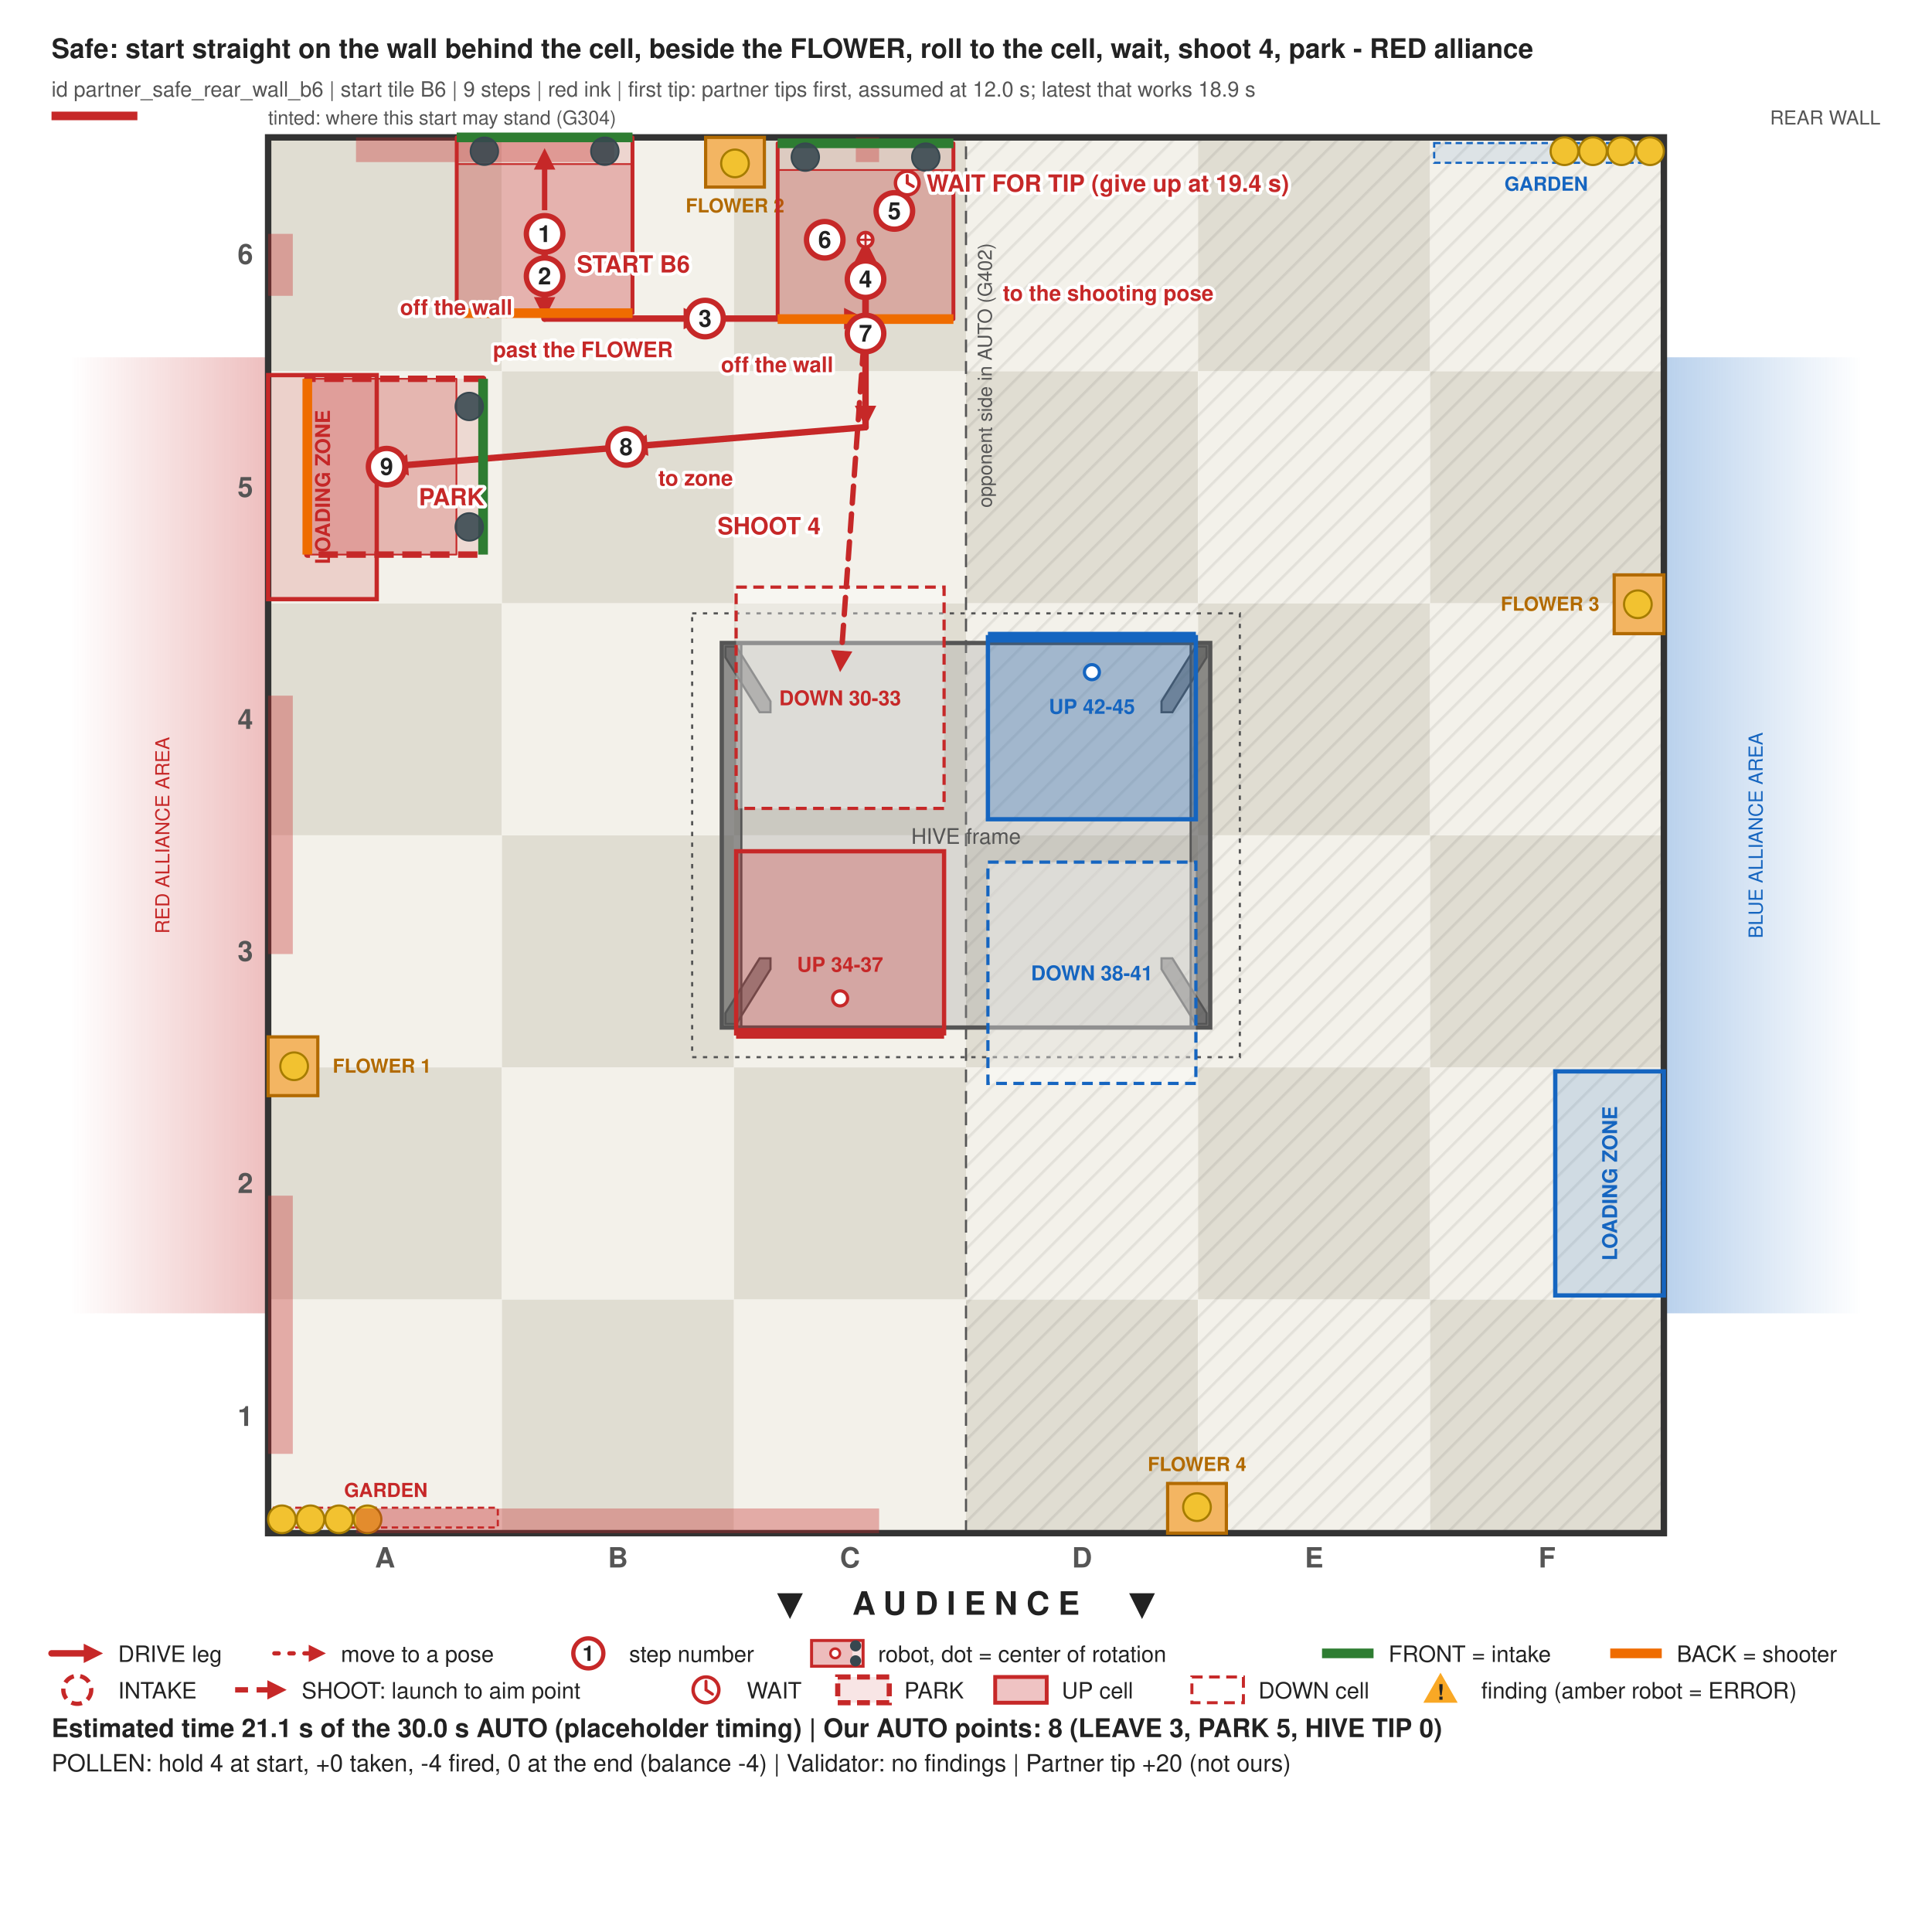
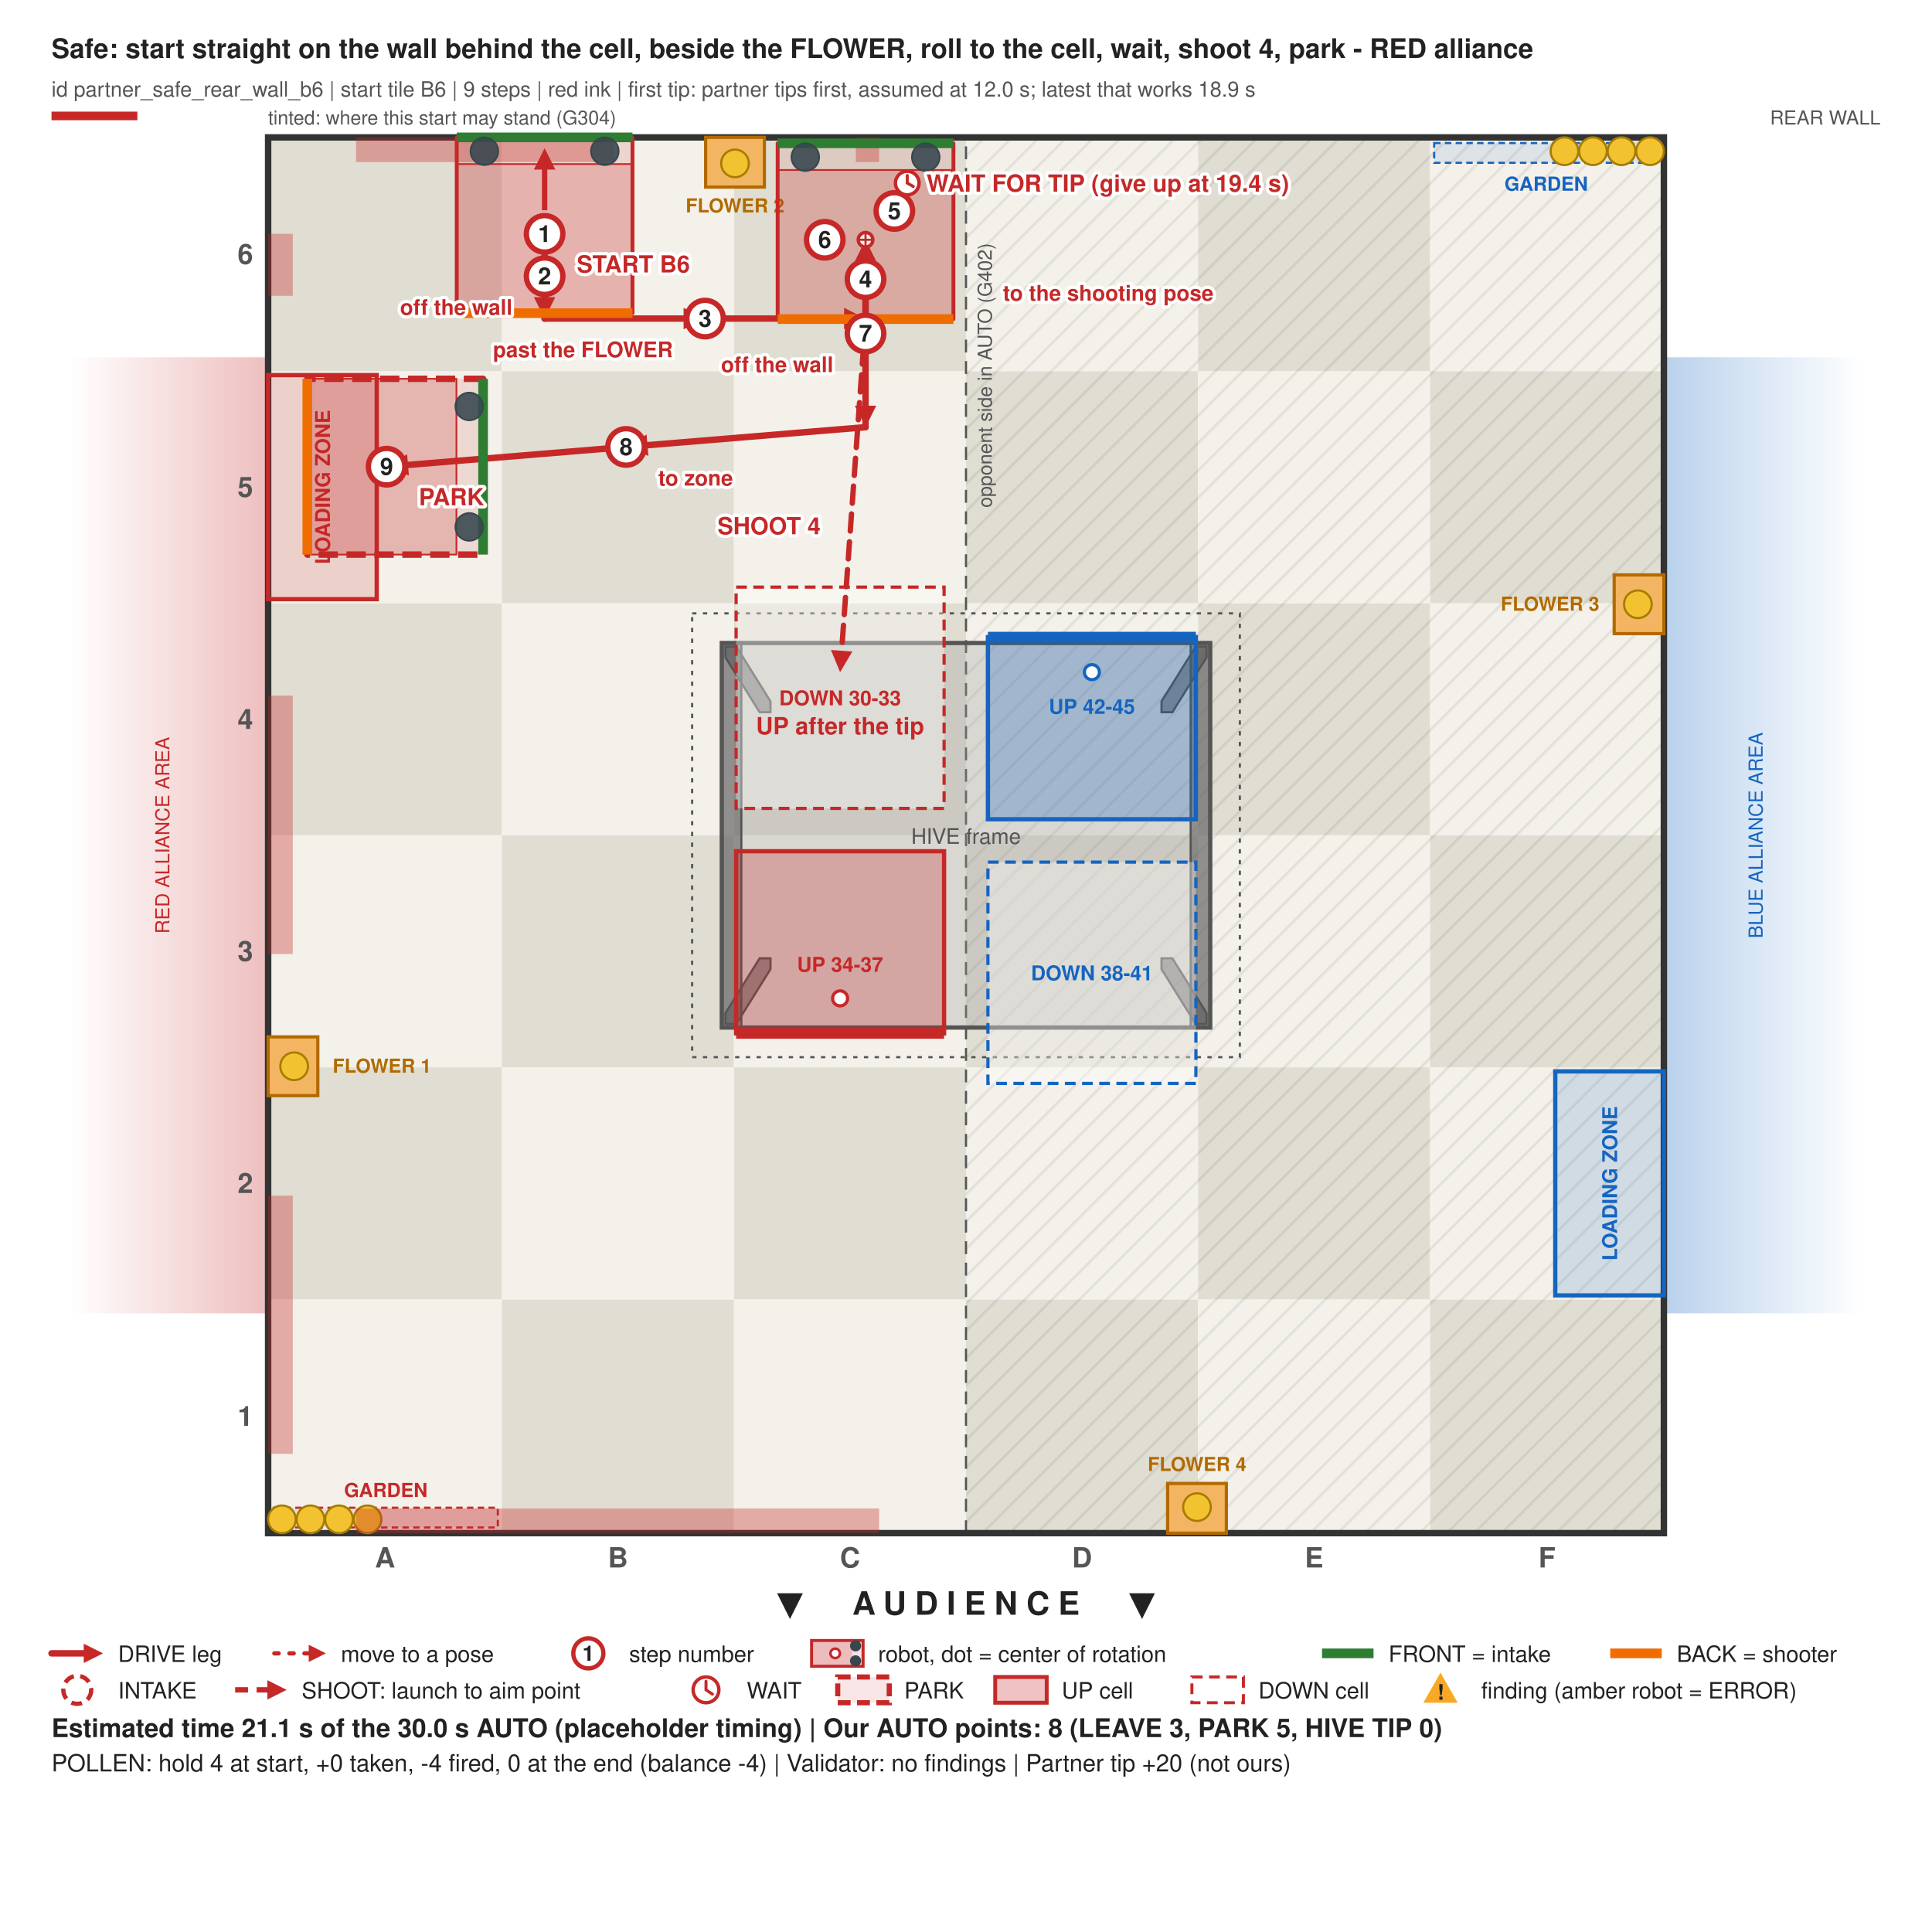
<svg xmlns="http://www.w3.org/2000/svg" viewBox="0 0 900 900" width="900" height="900" role="img" aria-labelledby="svg-title svg-desc" font-family="Helvetica, Arial, sans-serif">
  <defs>
    <linearGradient id="area-red" x1="1" y1="0" x2="0" y2="0">
      <stop offset="0" stop-color="#c62828" stop-opacity="0.30" />
      <stop offset="1" stop-color="#c62828" stop-opacity="0" />
    </linearGradient>
    <linearGradient id="area-blue" x1="0" y1="0" x2="1" y2="0">
      <stop offset="0" stop-color="#1565c0" stop-opacity="0.30" />
      <stop offset="1" stop-color="#1565c0" stop-opacity="0" />
    </linearGradient>
    <pattern id="opponent-hatch" width="9" height="9" patternUnits="userSpaceOnUse" patternTransform="rotate(45)">
      <line x1="0" y1="0" x2="0" y2="9" stroke="#000000" stroke-opacity="0.07" stroke-width="2.5" />
    </pattern>
  </defs>
  <rect id="background" x="0" y="0" width="900" height="900" fill="#ffffff" />
  <text id="title" x="24" y="27" font-size="12.57" font-weight="bold" fill="#222222">Safe: start straight on the wall behind the cell, beside the FLOWER, roll to the cell, wait, shoot 4, park - RED alliance</text>
  <text id="subtitle" x="24" y="45" font-size="9.8" fill="#555555">id partner_safe_rear_wall_b6  |  start tile B6  |  9 steps  |  red ink  |  first tip: partner tips first, assumed at 12.0 s; latest that works 18.9 s</text>
  <rect x="24" y="52" width="40" height="4" fill="#c62828" />
  <g id="field">
    <rect class="alliance-area" data-alliance="RED" x="32.9" y="166.43" width="92" height="445.37" fill="url(#area-red)" />
    <rect class="alliance-area" data-alliance="BLUE" x="775.1" y="166.43" width="92" height="445.37" fill="url(#area-blue)" />
    <text x="78.9" y="389.12" font-size="9" fill="#c62828" text-anchor="middle" transform="rotate(-90 78.9 389.12)">RED ALLIANCE AREA</text>
    <text x="821.1" y="389.12" font-size="9" fill="#1565c0" text-anchor="middle" transform="rotate(-90 821.1 389.12)">BLUE ALLIANCE AREA</text>
    <rect class="tile" data-tile="A1" x="124.9" y="605.3" width="108.9" height="108.9" fill="#f3f1ea" />
    <rect class="tile" data-tile="A2" x="124.9" y="497.2" width="108.9" height="108.1" fill="#e0ddd2" />
    <rect class="tile" data-tile="A3" x="124.9" y="389.1" width="108.9" height="108.1" fill="#f3f1ea" />
    <rect class="tile" data-tile="A4" x="124.9" y="281" width="108.9" height="108.1" fill="#e0ddd2" />
    <rect class="tile" data-tile="A5" x="124.9" y="172.9" width="108.9" height="108.1" fill="#f3f1ea" />
    <rect class="tile" data-tile="A6" x="124.9" y="64" width="108.9" height="108.9" fill="#e0ddd2" />
    <rect class="tile" data-tile="B1" x="233.8" y="605.3" width="108.1" height="108.9" fill="#e0ddd2" />
    <rect class="tile" data-tile="B2" x="233.8" y="497.2" width="108.1" height="108.1" fill="#f3f1ea" />
    <rect class="tile" data-tile="B3" x="233.8" y="389.1" width="108.1" height="108.1" fill="#e0ddd2" />
    <rect class="tile" data-tile="B4" x="233.8" y="281" width="108.1" height="108.1" fill="#f3f1ea" />
    <rect class="tile" data-tile="B5" x="233.8" y="172.9" width="108.1" height="108.1" fill="#e0ddd2" />
    <rect class="tile" data-tile="B6" x="233.8" y="64" width="108.1" height="108.9" fill="#f3f1ea" />
    <rect class="tile" data-tile="C1" x="341.9" y="605.3" width="108.1" height="108.9" fill="#f3f1ea" />
    <rect class="tile" data-tile="C2" x="341.9" y="497.2" width="108.1" height="108.1" fill="#e0ddd2" />
    <rect class="tile" data-tile="C3" x="341.9" y="389.1" width="108.1" height="108.1" fill="#f3f1ea" />
    <rect class="tile" data-tile="C4" x="341.9" y="281" width="108.1" height="108.1" fill="#e0ddd2" />
    <rect class="tile" data-tile="C5" x="341.9" y="172.9" width="108.1" height="108.1" fill="#f3f1ea" />
    <rect class="tile" data-tile="C6" x="341.9" y="64" width="108.1" height="108.9" fill="#e0ddd2" />
    <rect class="tile" data-tile="D1" x="450" y="605.3" width="108.1" height="108.9" fill="#e0ddd2" />
    <rect class="tile" data-tile="D2" x="450" y="497.2" width="108.1" height="108.1" fill="#f3f1ea" />
    <rect class="tile" data-tile="D3" x="450" y="389.1" width="108.1" height="108.1" fill="#e0ddd2" />
    <rect class="tile" data-tile="D4" x="450" y="281" width="108.1" height="108.1" fill="#f3f1ea" />
    <rect class="tile" data-tile="D5" x="450" y="172.9" width="108.1" height="108.1" fill="#e0ddd2" />
    <rect class="tile" data-tile="D6" x="450" y="64" width="108.1" height="108.9" fill="#f3f1ea" />
    <rect class="tile" data-tile="E1" x="558.1" y="605.3" width="108.1" height="108.9" fill="#f3f1ea" />
    <rect class="tile" data-tile="E2" x="558.1" y="497.2" width="108.1" height="108.1" fill="#e0ddd2" />
    <rect class="tile" data-tile="E3" x="558.1" y="389.1" width="108.1" height="108.1" fill="#f3f1ea" />
    <rect class="tile" data-tile="E4" x="558.1" y="281" width="108.1" height="108.1" fill="#e0ddd2" />
    <rect class="tile" data-tile="E5" x="558.1" y="172.9" width="108.1" height="108.1" fill="#f3f1ea" />
    <rect class="tile" data-tile="E6" x="558.1" y="64" width="108.1" height="108.9" fill="#e0ddd2" />
    <rect class="tile" data-tile="F1" x="666.2" y="605.3" width="108.9" height="108.9" fill="#e0ddd2" />
    <rect class="tile" data-tile="F2" x="666.2" y="497.2" width="108.9" height="108.1" fill="#f3f1ea" />
    <rect class="tile" data-tile="F3" x="666.2" y="389.1" width="108.9" height="108.1" fill="#e0ddd2" />
    <rect class="tile" data-tile="F4" x="666.2" y="281" width="108.9" height="108.1" fill="#f3f1ea" />
    <rect class="tile" data-tile="F5" x="666.2" y="172.9" width="108.9" height="108.1" fill="#e0ddd2" />
    <rect class="tile" data-tile="F6" x="666.2" y="64" width="108.9" height="108.9" fill="#f3f1ea" />
    <rect id="opponent-side" x="450" y="64" width="325.1" height="650.2" fill="url(#opponent-hatch)" />
    <line id="side-line" x1="450" y1="714.2" x2="450" y2="64" stroke="#555555" stroke-width="1" stroke-dasharray="6 4" />
    <text id="opponent-label" x="462" y="174.86" font-size="9" fill="#555555" text-anchor="middle" transform="rotate(-90 462 174.86)">opponent side in AUTO (G402)</text>
    <text class="tile-label" x="179.35" y="730.2" font-size="13" font-weight="bold" text-anchor="middle" fill="#555555">A</text>
    <text class="tile-label" x="287.85" y="730.2" font-size="13" font-weight="bold" text-anchor="middle" fill="#555555">B</text>
    <text class="tile-label" x="395.95" y="730.2" font-size="13" font-weight="bold" text-anchor="middle" fill="#555555">C</text>
    <text class="tile-label" x="504.05" y="730.2" font-size="13" font-weight="bold" text-anchor="middle" fill="#555555">D</text>
    <text class="tile-label" x="612.15" y="730.2" font-size="13" font-weight="bold" text-anchor="middle" fill="#555555">E</text>
    <text class="tile-label" x="720.65" y="730.2" font-size="13" font-weight="bold" text-anchor="middle" fill="#555555">F</text>
    <text class="tile-label" x="117.9" y="664.25" font-size="13" font-weight="bold" text-anchor="end" fill="#555555">1</text>
    <text class="tile-label" x="117.9" y="555.75" font-size="13" font-weight="bold" text-anchor="end" fill="#555555">2</text>
    <text class="tile-label" x="117.9" y="447.65" font-size="13" font-weight="bold" text-anchor="end" fill="#555555">3</text>
    <text class="tile-label" x="117.9" y="339.55" font-size="13" font-weight="bold" text-anchor="end" fill="#555555">4</text>
    <text class="tile-label" x="117.9" y="231.45" font-size="13" font-weight="bold" text-anchor="end" fill="#555555">5</text>
    <text class="tile-label" x="117.9" y="122.95" font-size="13" font-weight="bold" text-anchor="end" fill="#555555">6</text>
    <rect id="field-border" x="124.9" y="64" width="650.2" height="650.2" fill="none" stroke="#333333" stroke-width="3" />
  </g>
  <g id="structures">
    <rect id="hive-frame" x="336.23" y="299.53" width="227.54" height="179.14" fill="#9a9a9a" fill-opacity="0.30" stroke="#555555" stroke-width="2" />
    <rect id="hive-keepout" x="322.43" y="285.73" width="255.14" height="206.74" fill="none" stroke="#555555" stroke-width="1" stroke-dasharray="2 3" />
    <g id="hive-solid">
      <polygon class="hive-foot" points="336.23,478.67 345.35,478.67 345.35,299.53 336.23,299.53" fill="#555555" fill-opacity="0.55" stroke="#555555" stroke-width="1" />
      <polygon class="hive-foot" points="554.65,478.67 563.77,478.67 563.77,299.53 554.65,299.53" fill="#555555" fill-opacity="0.55" stroke="#555555" stroke-width="1" />
      <polygon class="hive-foot" points="337.94,477.01 343,477.01 358.92,451.48 358.92,446.42 353.86,446.42 337.94,471.95" fill="#555555" fill-opacity="0.55" stroke="#555555" stroke-width="1" />
      <polygon class="hive-foot" points="337.94,306.25 353.86,331.78 358.92,331.78 358.92,326.72 343,301.19 337.94,301.19" fill="#555555" fill-opacity="0.55" stroke="#555555" stroke-width="1" />
      <polygon class="hive-foot" points="541.08,451.48 557,477.01 562.06,477.01 562.06,471.95 546.14,446.42 541.08,446.42" fill="#555555" fill-opacity="0.55" stroke="#555555" stroke-width="1" />
      <polygon class="hive-foot" points="541.08,331.78 546.14,331.78 562.06,306.25 562.06,301.19 557,301.19 541.08,326.72" fill="#555555" fill-opacity="0.55" stroke="#555555" stroke-width="1" />
    </g>
    <text x="450" y="393.1" font-size="10" fill="#555555" text-anchor="middle">HIVE frame</text>
    <g class="hive" data-alliance="RED">
      <g class="cell cell-down" data-alliance="RED" data-side="REAR">
        <rect x="342.91" y="273.5" width="96.88" height="103.09" fill="#ffffff" fill-opacity="0.35" stroke="#c62828" stroke-width="1.5" stroke-dasharray="5 3" />
        <text x="391.35" y="328.55" font-size="9.5" font-weight="bold" fill="#c62828" text-anchor="middle">DOWN 30-33</text>
+         <text class="cell-cue" x="391.35" y="342.05" font-size="11" font-weight="bold" fill="#c62828" text-anchor="middle">UP after the tip</text>
      </g>
      <g class="cell cell-up" data-alliance="RED" data-side="AUDIENCE">
        <rect x="342.91" y="396.55" width="96.88" height="84.82" fill="#c62828" fill-opacity="0.28" stroke="#c62828" stroke-width="2" />
        <line class="cell-opening" x1="342.91" y1="481.38" x2="439.79" y2="481.38" stroke="#c62828" stroke-width="5" />
        <circle class="aim-point" cx="391.35" cy="465.08" r="3.5" fill="#ffffff" stroke="#c62828" stroke-width="1.5" />
        <text x="391.35" y="452.68" font-size="9.5" font-weight="bold" fill="#c62828" text-anchor="middle">UP 34-37</text>
      </g>
    </g>
    <g class="hive" data-alliance="BLUE">
      <g class="cell cell-down" data-alliance="BLUE" data-side="AUDIENCE">
        <rect x="460.21" y="401.61" width="96.88" height="103.09" fill="#ffffff" fill-opacity="0.35" stroke="#1565c0" stroke-width="1.5" stroke-dasharray="5 3" />
        <text x="508.65" y="456.66" font-size="9.5" font-weight="bold" fill="#1565c0" text-anchor="middle">DOWN 38-41</text>
      </g>
      <g class="cell cell-up" data-alliance="BLUE" data-side="REAR">
        <rect x="460.21" y="296.82" width="96.88" height="84.82" fill="#1565c0" fill-opacity="0.28" stroke="#1565c0" stroke-width="2" />
        <line class="cell-opening" x1="460.21" y1="296.82" x2="557.09" y2="296.82" stroke="#1565c0" stroke-width="5" />
        <circle class="aim-point" cx="508.65" cy="313.12" r="3.5" fill="#ffffff" stroke="#1565c0" stroke-width="1.5" />
        <text x="508.65" y="332.52" font-size="9.5" font-weight="bold" fill="#1565c0" text-anchor="middle">UP 42-45</text>
      </g>
    </g>
    <g class="flower" data-flower="1">
      <rect x="124.9" y="483.02" width="23.15" height="27.37" fill="#f3b562" stroke="#b26a00" stroke-width="1.5" />
      <circle cx="137.02" cy="496.71" r="6.44" fill="#f2c230" stroke="#a67c00" stroke-width="1" />
      <text x="154.95" y="499.71" font-size="9" fill="#b26a00" font-weight="bold" text-anchor="start">FLOWER 1</text>
    </g>
    <g class="flower" data-flower="2">
      <rect x="328.71" y="64" width="27.37" height="23.15" fill="#f3b562" stroke="#b26a00" stroke-width="1.5" />
      <circle cx="342.39" cy="76.12" r="6.44" fill="#f2c230" stroke="#a67c00" stroke-width="1" />
      <text x="342.39" y="98.95" font-size="9" fill="#b26a00" font-weight="bold" text-anchor="middle">FLOWER 2</text>
    </g>
    <g class="flower" data-flower="3">
      <rect x="751.95" y="267.81" width="23.15" height="27.37" fill="#f3b562" stroke="#b26a00" stroke-width="1.5" />
      <circle cx="762.98" cy="281.49" r="6.44" fill="#f2c230" stroke="#a67c00" stroke-width="1" />
      <text x="745.05" y="284.49" font-size="9" fill="#b26a00" font-weight="bold" text-anchor="end">FLOWER 3</text>
    </g>
    <g class="flower" data-flower="4">
      <rect x="543.92" y="691.05" width="27.37" height="23.15" fill="#f3b562" stroke="#b26a00" stroke-width="1.5" />
      <circle cx="557.61" cy="702.08" r="6.44" fill="#f2c230" stroke="#a67c00" stroke-width="1" />
      <text x="557.61" y="685.25" font-size="9" fill="#b26a00" font-weight="bold" text-anchor="middle">FLOWER 4</text>
    </g>
    <g class="garden" data-alliance="RED">
      <rect x="127.54" y="702.36" width="104.37" height="9.2" fill="#c62828" fill-opacity="0.10" stroke="#c62828" stroke-width="1" stroke-dasharray="3 2" />
      <circle class="pollen" cx="131.34" cy="707.76" r="6.44" fill="#f2c230" stroke="#a67c00" stroke-width="1" />
      <circle class="pollen" cx="144.63" cy="707.76" r="6.44" fill="#f2c230" stroke="#a67c00" stroke-width="1" />
      <circle class="pollen" cx="157.93" cy="707.76" r="6.44" fill="#f2c230" stroke="#a67c00" stroke-width="1" />
      <circle class="pollen" cx="171.22" cy="707.76" r="6.44" fill="#f2c230" stroke="#a67c00" stroke-width="1" />
      <text x="179.73" y="697.36" font-size="9" fill="#c62828" text-anchor="middle" font-weight="bold">GARDEN</text>
    </g>
    <g class="loading-zone" data-alliance="RED">
      <rect x="124.9" y="174.74" width="50.6" height="104.37" fill="#c62828" fill-opacity="0.16" stroke="#c62828" stroke-width="2" />
      <text x="150.2" y="230.43" font-size="9.5" font-weight="bold" fill="#c62828" text-anchor="middle" transform="rotate(-90 150.2 226.93)">LOADING ZONE</text>
    </g>
    <g class="garden" data-alliance="BLUE">
      <rect x="668.09" y="66.64" width="104.37" height="9.2" fill="#1565c0" fill-opacity="0.10" stroke="#1565c0" stroke-width="1" stroke-dasharray="3 2" />
      <circle class="pollen" cx="768.66" cy="70.44" r="6.44" fill="#f2c230" stroke="#a67c00" stroke-width="1" />
      <circle class="pollen" cx="755.37" cy="70.44" r="6.44" fill="#f2c230" stroke="#a67c00" stroke-width="1" />
      <circle class="pollen" cx="742.07" cy="70.44" r="6.44" fill="#f2c230" stroke="#a67c00" stroke-width="1" />
      <circle class="pollen" cx="728.78" cy="70.44" r="6.44" fill="#f2c230" stroke="#a67c00" stroke-width="1" />
      <text x="720.27" y="88.84" font-size="9" fill="#1565c0" text-anchor="middle" font-weight="bold">GARDEN</text>
    </g>
    <g class="loading-zone" data-alliance="BLUE">
      <rect x="724.5" y="499.09" width="50.6" height="104.37" fill="#1565c0" fill-opacity="0.16" stroke="#1565c0" stroke-width="2" />
      <text x="749.8" y="554.77" font-size="9.5" font-weight="bold" fill="#1565c0" text-anchor="middle" transform="rotate(-90 749.8 551.27)">LOADING ZONE</text>
    </g>
    <text id="audience-label" x="450" y="752.2" font-size="15" font-weight="bold" letter-spacing="4" text-anchor="middle" fill="#222222">AUDIENCE</text>
    <polygon class="compass-arrow" points="362,742.2 374,742.2 368,754.2" fill="#222222" />
    <polygon class="compass-arrow" points="526,742.2 538,742.2 532,754.2" fill="#222222" />
    <text x="876" y="58" font-size="9" fill="#555555" text-anchor="end">REAR WALL</text>
  </g>
  <g id="start-bands" data-heading="90">
    <rect class="start-band" data-wall="RED" data-from="8.03" data-to="34.18" x="124.9" y="556.99" width="11.5" height="120.27" fill="#c62828" fill-opacity="0.35" />
    <rect class="start-band" data-wall="RED" data-from="58.65" data-to="84.81" x="124.9" y="324.06" width="11.5" height="120.37" fill="#c62828" fill-opacity="0.35" />
    <rect class="start-band" data-wall="RED" data-from="125.3" data-to="131.58" x="124.9" y="108.94" width="11.5" height="28.86" fill="#c62828" fill-opacity="0.35" />
    <rect class="start-band" data-wall="AUDIENCE" data-from="8.9" data-to="61.87" x="165.84" y="702.7" width="243.68" height="11.5" fill="#c62828" fill-opacity="0.35" />
    <rect class="start-band" data-wall="REAR" data-from="8.9" data-to="35.05" x="165.84" y="64" width="120.27" height="11.5" fill="#c62828" fill-opacity="0.35" />
    <rect class="start-band" data-wall="REAR" data-from="59.52" data-to="61.87" x="398.67" y="64" width="10.85" height="11.5" fill="#c62828" fill-opacity="0.35" />
    <text class="start-band-label" x="124.9" y="58" font-size="9" fill="#555555">tinted: where this start may stand (G304)</text>
  </g>
  <g id="route" data-ink="#c62828" data-alliance="RED" data-route="partner_safe_rear_wall_b6">
    <g class="drive-leg" data-step="2" data-mode="CONSTANT">
      <path class="leg" d="M 253.7 108.94 L 253.7 148.4" fill="none" stroke="#c62828" stroke-width="3" stroke-linecap="round" stroke-linejoin="round" />
      <polygon class="arrowhead" points="253.7,148.4 248.7,138.4 258.7,138.4" fill="#c62828" />
    </g>
    <g class="drive-leg" data-step="3" data-mode="CONSTANT">
      <path class="leg" d="M 253.7 148.4 L 403.2 148.4" fill="none" stroke="#c62828" stroke-width="3" stroke-linecap="round" stroke-linejoin="round" />
      <polygon class="arrowhead" points="328.45,148.4 318.45,153.4 318.45,143.4" fill="#c62828" />
      <polygon class="arrowhead" points="403.2,148.4 393.2,153.4 393.2,143.4" fill="#c62828" />
    </g>
    <g class="drive-leg" data-step="4" data-mode="CONSTANT">
      <path class="leg" d="M 403.2 148.4 L 403.2 111.7" fill="none" stroke="#c62828" stroke-width="3" stroke-linecap="round" stroke-linejoin="round" />
      <polygon class="arrowhead" points="403.2,111.7 408.2,121.7 398.2,121.7" fill="#c62828" />
    </g>
    <g class="drive-leg" data-step="7" data-mode="CONSTANT">
      <path class="leg" d="M 403.2 111.7 L 403.2 199" fill="none" stroke="#c62828" stroke-width="3" stroke-linecap="round" stroke-linejoin="round" />
      <polygon class="arrowhead" points="403.2,199 398.2,189 408.2,189" fill="#c62828" />
    </g>
    <g class="drive-leg" data-step="8" data-mode="LINEAR">
      <path class="leg" d="M 403.2 199 L 180.1 217.4" fill="none" stroke="#c62828" stroke-width="3" stroke-linecap="round" stroke-linejoin="round" />
      <polygon class="arrowhead" points="291.65,208.2 301.2,202.4 302.03,212.36" fill="#c62828" />
      <polygon class="arrowhead" points="180.1,217.4 189.65,211.6 190.48,221.56" fill="#c62828" />
    </g>
    <g id="start-footprint" class="footprint start" data-step="1">
      <polygon class="outline" points="212.76,64 212.76,145.88 294.64,145.88 294.64,64" fill="#c62828" fill-opacity="0.14" stroke="#c62828" stroke-width="1.8" stroke-linejoin="round" />
      <polygon class="chassis" points="212.76,76.42 212.76,145.88 294.64,145.88 294.64,76.42" fill="#c62828" fill-opacity="0.2" stroke="#c62828" stroke-width="0.8" stroke-linejoin="round" />
      <line class="front-edge" x1="212.76" y1="64" x2="294.64" y2="64" stroke="#2e7d32" stroke-width="4.5" />
      <line class="back-edge" x1="212.76" y1="145.88" x2="294.64" y2="145.88" stroke="#ef6c00" stroke-width="4.5" />
      <circle class="wheel" data-wheel="LEFT" cx="225.64" cy="70.44" r="6.44" fill="#37474f" fill-opacity="0.88" stroke="#37474f" stroke-width="0.8" />
      <circle class="wheel" data-wheel="RIGHT" cx="281.76" cy="70.44" r="6.44" fill="#37474f" fill-opacity="0.88" stroke="#37474f" stroke-width="0.8" />
      <g class="pose-point" data-x="28" data-y="131.58">
        <circle cx="253.7" cy="108.94" r="3.4" fill="#ffffff" fill-opacity="0.92" stroke="#c62828" stroke-width="1.6" />
        <line x1="250.3" y1="108.94" x2="257.1" y2="108.94" stroke="#c62828" stroke-width="1" />
        <line x1="253.7" y1="105.54" x2="253.7" y2="112.34" stroke="#c62828" stroke-width="1" />
      </g>
      <line class="heading-arrow" x1="253.7" y1="97.94" x2="253.7" y2="77" stroke="#c62828" stroke-width="2.5" />
      <polygon class="arrowhead" points="253.7,69 258.7,79 248.7,79" fill="#c62828" />
    </g>
    <g class="shoot-pose" data-step="6" data-nominal="false">
      <polygon class="outline" points="362.26,66.76 362.26,148.64 444.14,148.64 444.14,66.76" fill="#c62828" fill-opacity="0.1" stroke="#c62828" stroke-width="1.8" stroke-linejoin="round" />
      <polygon class="chassis" points="362.26,79.18 362.26,148.64 444.14,148.64 444.14,79.18" fill="#c62828" fill-opacity="0.2" stroke="#c62828" stroke-width="0.8" stroke-linejoin="round" />
      <line class="front-edge" x1="362.26" y1="66.76" x2="444.14" y2="66.76" stroke="#2e7d32" stroke-width="4.5" />
      <line class="back-edge" x1="362.26" y1="148.64" x2="444.14" y2="148.64" stroke="#ef6c00" stroke-width="4.5" />
      <circle class="wheel" data-wheel="LEFT" cx="375.14" cy="73.2" r="6.44" fill="#37474f" fill-opacity="0.88" stroke="#37474f" stroke-width="0.8" />
      <circle class="wheel" data-wheel="RIGHT" cx="431.26" cy="73.2" r="6.44" fill="#37474f" fill-opacity="0.88" stroke="#37474f" stroke-width="0.8" />
      <g class="pose-point" data-x="60.5" data-y="130.98">
        <circle cx="403.2" cy="111.7" r="3.4" fill="#ffffff" fill-opacity="0.92" stroke="#c62828" stroke-width="1.6" />
        <line x1="399.8" y1="111.7" x2="406.6" y2="111.7" stroke="#c62828" stroke-width="1" />
        <line x1="403.2" y1="108.3" x2="403.2" y2="115.1" stroke="#c62828" stroke-width="1" />
      </g>
      <line class="shot" x1="403.2" y1="148.64" x2="392" y2="304.14" stroke="#c62828" stroke-width="2.5" stroke-dasharray="8 5" stroke-linecap="round" />
      <polygon class="arrowhead" points="391.35,313.12 387.08,302.78 397.06,303.5" fill="#c62828" />
    </g>
    <g class="park-outline" data-step="9">
      <polygon class="outline" points="225.04,176.46 143.16,176.46 143.16,258.34 225.04,258.34" fill="#c62828" fill-opacity="0.12" stroke="#c62828" stroke-width="3" stroke-dasharray="9 4" stroke-linejoin="round" />
      <polygon class="chassis" points="212.62,176.46 143.16,176.46 143.16,258.34 212.62,258.34" fill="#c62828" fill-opacity="0.2" stroke="#c62828" stroke-width="0.8" stroke-linejoin="round" />
      <line class="front-edge" x1="225.04" y1="176.46" x2="225.04" y2="258.34" stroke="#2e7d32" stroke-width="4.5" />
      <line class="back-edge" x1="143.16" y1="176.46" x2="143.16" y2="258.34" stroke="#ef6c00" stroke-width="4.5" />
      <circle class="wheel" data-wheel="LEFT" cx="218.6" cy="189.34" r="6.44" fill="#37474f" fill-opacity="0.88" stroke="#37474f" stroke-width="0.8" />
      <circle class="wheel" data-wheel="RIGHT" cx="218.6" cy="245.46" r="6.44" fill="#37474f" fill-opacity="0.88" stroke="#37474f" stroke-width="0.8" />
      <g class="pose-point" data-x="12" data-y="108">
        <circle cx="180.1" cy="217.4" r="3.4" fill="#ffffff" fill-opacity="0.92" stroke="#c62828" stroke-width="1.6" />
        <line x1="176.7" y1="217.4" x2="183.5" y2="217.4" stroke="#c62828" stroke-width="1" />
        <line x1="180.1" y1="214" x2="180.1" y2="220.8" stroke="#c62828" stroke-width="1" />
      </g>
    </g>
    <g id="badges">
      <g class="badge" data-step="1" data-kind="START">
        <circle cx="253.7" cy="108.94" r="8.5" fill="#ffffff" stroke="#c62828" stroke-width="2.5" />
        <text x="253.7" y="112.74" font-size="11" font-weight="bold" text-anchor="middle" fill="#222222">1</text>
      </g>
      <g class="badge" data-step="2" data-kind="DRIVE">
        <circle cx="253.7" cy="128.67" r="8.5" fill="#ffffff" stroke="#c62828" stroke-width="2.5" />
        <text x="253.7" y="132.47" font-size="11" font-weight="bold" text-anchor="middle" fill="#222222">2</text>
      </g>
      <g class="badge" data-step="3" data-kind="DRIVE">
        <circle cx="328.45" cy="148.4" r="8.5" fill="#ffffff" stroke="#c62828" stroke-width="2.5" />
        <text x="328.45" y="152.2" font-size="11" font-weight="bold" text-anchor="middle" fill="#222222">3</text>
      </g>
      <g class="badge" data-step="4" data-kind="DRIVE">
        <circle cx="403.2" cy="130.05" r="8.5" fill="#ffffff" stroke="#c62828" stroke-width="2.5" />
        <text x="403.2" y="133.85" font-size="11" font-weight="bold" text-anchor="middle" fill="#222222">4</text>
      </g>
      <g class="badge" data-step="5" data-kind="WAIT_FOR_TIP">
        <circle cx="416.63" cy="98.27" r="8.5" fill="#ffffff" stroke="#c62828" stroke-width="2.5" />
        <text x="416.63" y="102.07" font-size="11" font-weight="bold" text-anchor="middle" fill="#222222">5</text>
      </g>
      <g class="badge" data-step="6" data-kind="SHOOT">
        <circle cx="384.2" cy="111.7" r="8.5" fill="#ffffff" stroke="#c62828" stroke-width="2.5" />
        <text x="384.2" y="115.5" font-size="11" font-weight="bold" text-anchor="middle" fill="#222222">6</text>
      </g>
      <g class="badge" data-step="7" data-kind="DRIVE">
        <circle cx="403.2" cy="155.35" r="8.5" fill="#ffffff" stroke="#c62828" stroke-width="2.5" />
        <text x="403.2" y="159.15" font-size="11" font-weight="bold" text-anchor="middle" fill="#222222">7</text>
      </g>
      <g class="badge" data-step="8" data-kind="DRIVE">
        <circle cx="291.65" cy="208.2" r="8.5" fill="#ffffff" stroke="#c62828" stroke-width="2.5" />
        <text x="291.65" y="212" font-size="11" font-weight="bold" text-anchor="middle" fill="#222222">8</text>
      </g>
      <g class="badge" data-step="9" data-kind="PARK">
        <circle cx="180.1" cy="217.4" r="8.5" fill="#ffffff" stroke="#c62828" stroke-width="2.5" />
        <text x="180.1" y="221.2" font-size="11" font-weight="bold" text-anchor="middle" fill="#222222">9</text>
      </g>
    </g>
    <g id="step-labels">
      <text class="step-label" x="268.7" y="126.94" font-size="11" font-weight="bold" fill="#c62828" text-anchor="start" stroke="#ffffff" stroke-width="3" stroke-linejoin="round" paint-order="stroke">START B6</text>
      <text class="step-label" x="238.7" y="146.67" font-size="10" font-weight="bold" fill="#c62828" text-anchor="end" stroke="#ffffff" stroke-width="3" stroke-linejoin="round" paint-order="stroke">off the wall</text>
      <text class="step-label" x="313.45" y="166.4" font-size="10" font-weight="bold" fill="#c62828" text-anchor="end" stroke="#ffffff" stroke-width="3" stroke-linejoin="round" paint-order="stroke">past the FLOWER</text>
      <text class="step-label" x="467.2" y="140.05" font-size="10" font-weight="bold" fill="#c62828" text-anchor="start" stroke="#ffffff" stroke-width="3" stroke-linejoin="round" paint-order="stroke">to the shooting pose</text>
      <g class="clock">
        <circle cx="422.63" cy="85.27" r="5.5" fill="#ffffff" stroke="#c62828" stroke-width="1.6" />
        <polyline points="422.63,81.77 422.63,85.27 425.43,86.87" fill="none" stroke="#c62828" stroke-width="1.4" stroke-linecap="round" />
      </g>
      <text class="step-label" x="431.63" y="89.27" font-size="11" font-weight="bold" fill="#c62828" text-anchor="start" stroke="#ffffff" stroke-width="3" stroke-linejoin="round" paint-order="stroke">WAIT FOR TIP (give up at 19.4 s)</text>
      <text class="step-label" x="382.27" y="248.88" font-size="11" font-weight="bold" fill="#c62828" text-anchor="end" stroke="#ffffff" stroke-width="3" stroke-linejoin="round" paint-order="stroke">SHOOT 4</text>
      <text class="step-label" x="388.2" y="173.35" font-size="10" font-weight="bold" fill="#c62828" text-anchor="end" stroke="#ffffff" stroke-width="3" stroke-linejoin="round" paint-order="stroke">off the wall</text>
      <text class="step-label" x="306.65" y="226.2" font-size="10" font-weight="bold" fill="#c62828" text-anchor="start" stroke="#ffffff" stroke-width="3" stroke-linejoin="round" paint-order="stroke">to zone</text>
      <text class="step-label" x="195.1" y="235.4" font-size="11" font-weight="bold" fill="#c62828" text-anchor="start" stroke="#ffffff" stroke-width="3" stroke-linejoin="round" paint-order="stroke">PARK</text>
    </g>
    <g id="issue-marks">
</g>
  </g>
  <g id="legend">
    <g class="legend-item" data-icon="drive">
      <line x1="24" y1="770.2" x2="40" y2="770.2" stroke="#c62828" stroke-width="3" stroke-linecap="round" />
      <polygon class="arrowhead" points="48,770.2 39,774.7 39,765.7" fill="#c62828" />
      <text x="55" y="774.2" font-size="10.5" fill="#222222">DRIVE leg</text>
    </g>
    <g class="legend-item" data-icon="approach">
      <line x1="127.81" y1="770.2" x2="143.81" y2="770.2" stroke="#c62828" stroke-width="2" stroke-dasharray="2 5" stroke-linecap="round" />
      <polygon class="arrowhead" points="151.81,770.2 143.81,774.2 143.81,766.2" fill="#c62828" />
      <text x="158.81" y="774.2" font-size="10.5" fill="#222222">move to a pose</text>
    </g>
    <g class="legend-item" data-icon="badge">
      <circle cx="274.07" cy="770.2" r="7" fill="#ffffff" stroke="#c62828" stroke-width="2" />
      <text x="274.07" y="773.7" font-size="10" font-weight="bold" text-anchor="middle" fill="#222222">1</text>
      <text x="293.07" y="774.2" font-size="10.5" fill="#222222">step number</text>
    </g>
    <g class="legend-item" data-icon="robot">
      <rect x="378.06" y="764.2" width="24" height="12" fill="#c62828" fill-opacity="0.14" stroke="#c62828" stroke-width="1.4" />
      <rect x="378.06" y="764.2" width="19" height="12" fill="#c62828" fill-opacity="0.2" />
      <circle cx="398.56" cy="766.7" r="2.6" fill="#37474f" />
      <circle cx="398.56" cy="773.7" r="2.6" fill="#37474f" />
      <circle cx="389.06" cy="770.2" r="2.2" fill="#ffffff" stroke="#c62828" stroke-width="1.2" />
      <text x="409.06" y="774.2" font-size="10.5" fill="#222222">robot, dot = center of rotation</text>
    </g>
    <g class="legend-item" data-icon="front">
      <line x1="615.85" y1="770.2" x2="639.85" y2="770.2" stroke="#2e7d32" stroke-width="4.5" />
      <text x="646.85" y="774.2" font-size="10.5" fill="#222222">FRONT = intake</text>
    </g>
    <g class="legend-item" data-icon="back">
      <line x1="750.11" y1="770.2" x2="774.11" y2="770.2" stroke="#ef6c00" stroke-width="4.5" />
      <text x="781.11" y="774.2" font-size="10.5" fill="#222222">BACK = shooter</text>
    </g>
    <g class="legend-item" data-icon="intake">
      <circle cx="36" cy="787.2" r="6.5" fill="none" stroke="#c62828" stroke-width="2" stroke-dasharray="5 3" />
      <text x="55" y="791.2" font-size="10.5" fill="#222222">INTAKE</text>
    </g>
    <g class="legend-item" data-icon="shoot">
      <line x1="109.54" y1="787.2" x2="125.54" y2="787.2" stroke="#c62828" stroke-width="2.5" stroke-dasharray="6 4" />
      <polygon class="arrowhead" points="133.54,787.2 124.54,791.7 124.54,782.7" fill="#c62828" />
      <text x="140.54" y="791.2" font-size="10.5" fill="#222222">SHOOT: launch to aim point</text>
    </g>
    <g class="legend-item" data-icon="wait">
      <circle cx="328.88" cy="787.2" r="6" fill="#ffffff" stroke="#c62828" stroke-width="1.6" />
      <polyline points="328.88,783.2 328.88,787.2 331.88,789.2" fill="none" stroke="#c62828" stroke-width="1.4" stroke-linecap="round" />
      <text x="347.88" y="791.2" font-size="10.5" fill="#222222">WAIT</text>
    </g>
    <g class="legend-item" data-icon="park">
      <rect x="390.24" y="781.2" width="24" height="12" fill="#c62828" fill-opacity="0.12" stroke="#c62828" stroke-width="2.4" stroke-dasharray="6 3" />
      <text x="421.24" y="791.2" font-size="10.5" fill="#222222">PARK</text>
    </g>
    <g class="legend-item" data-icon="up">
      <rect x="463.6" y="781.2" width="24" height="12" fill="#c62828" fill-opacity="0.28" stroke="#c62828" stroke-width="1.8" />
      <text x="494.6" y="791.2" font-size="10.5" fill="#222222">UP cell</text>
    </g>
    <g class="legend-item" data-icon="down">
      <rect x="555.23" y="781.2" width="24" height="12" fill="#ffffff" fill-opacity="0.35" stroke="#c62828" stroke-width="1.4" stroke-dasharray="5 3" />
      <text x="586.23" y="791.2" font-size="10.5" fill="#222222">DOWN cell</text>
    </g>
    <g class="legend-item" data-icon="issue">
      <polygon points="671.04,779.2 679.04,793.2 663.04,793.2" fill="#f9a825" />
      <text x="671.04" y="791.8" font-size="10" font-weight="bold" text-anchor="middle" fill="#222222">!</text>
      <text x="690.04" y="791.2" font-size="10.5" fill="#222222">finding (amber robot = ERROR)</text>
    </g>
  </g>
  <g id="footer">
    <text id="footer-metrics" x="24" y="809.2" font-size="12" font-weight="bold" fill="#222222">Estimated time 21.1 s of the 30.0 s AUTO (placeholder timing)   |   Our AUTO points: 8  (LEAVE 3, PARK 5, HIVE TIP 0)</text>
    <text id="footer-pollen" x="24" y="825.2" font-size="11.1" fill="#222222">POLLEN: hold 4 at start, +0 taken, -4 fired, 0 at the end (balance -4)   |   Validator: no findings   |   Partner tip +20 (not ours)</text>
  </g>
</svg>
